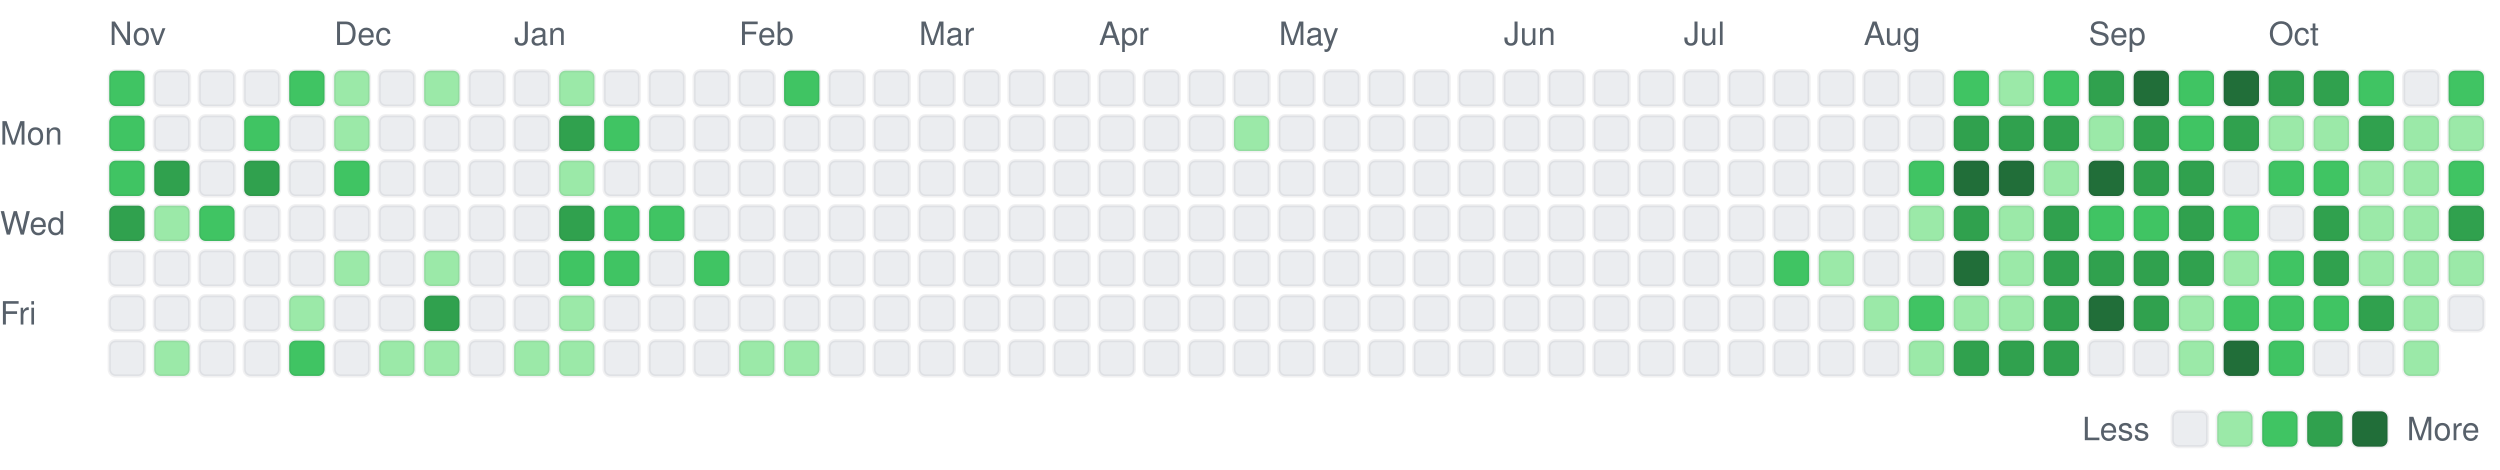
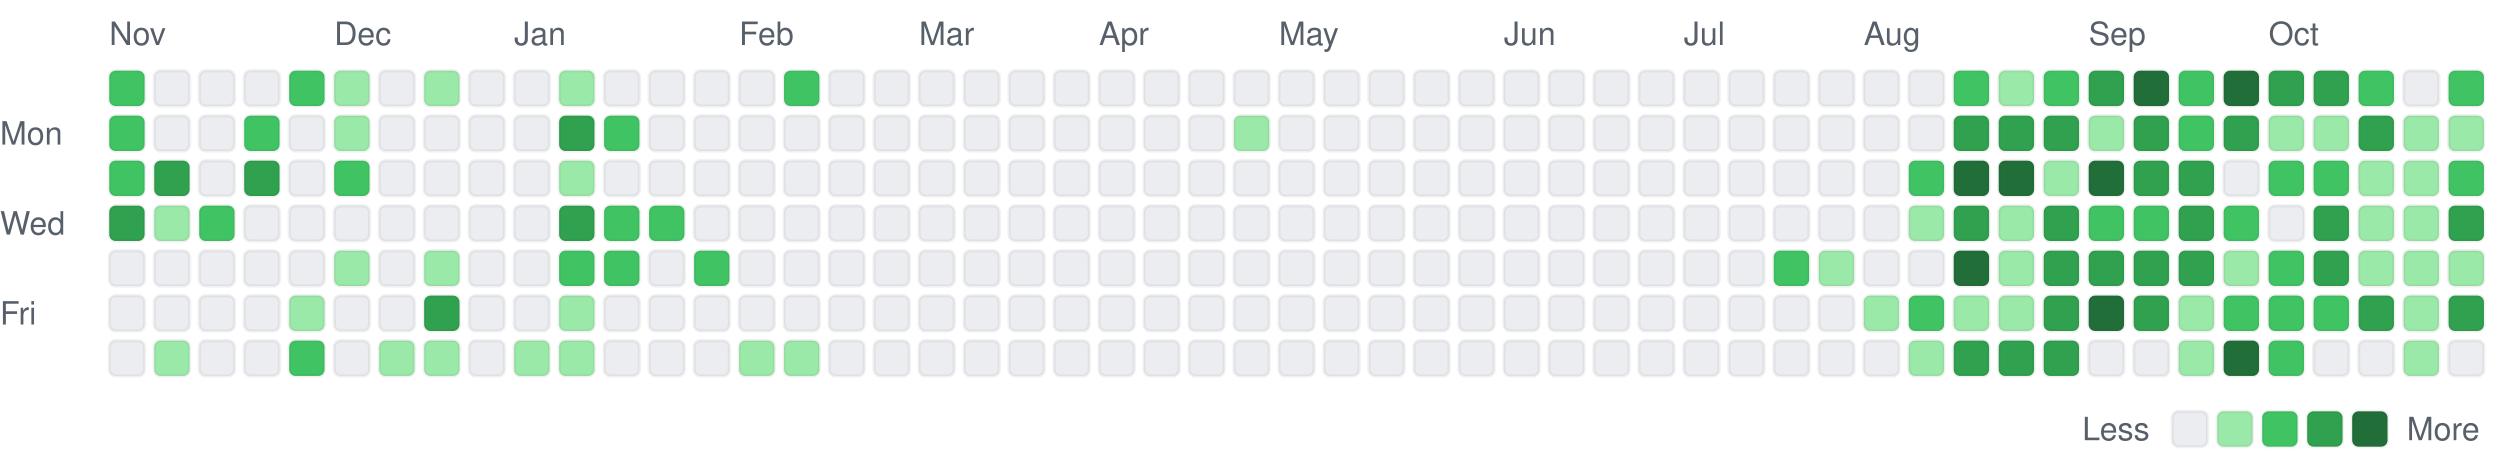
<svg xmlns="http://www.w3.org/2000/svg" width="778" height="146" viewBox="0 0 778 146" role="img" aria-label="LeetCode submissions per day, last 53 weeks">
  <style>text{font:10px -apple-system, Segoe UI, Helvetica, Arial, sans-serif;fill:#57606a}rect{rx:2px;ry:2px;stroke:rgba(27,31,35,.06);stroke-width:1px}.l0{fill:#ebedf0}.l1{fill:#9be9a8}.l2{fill:#40c463}.l3{fill:#30a14e}.l4{fill:#216e39}@media (prefers-color-scheme:dark){text{fill:#8b949e}rect{stroke:rgba(255,255,255,.05)}.l0{fill:#161b22}.l1{fill:#0e4429}.l2{fill:#006d32}.l3{fill:#26a641}.l4{fill:#39d353}}</style>
  <text x="34" y="14">Nov</text>
  <rect class="l2" x="34" y="22" width="11" height="11" />
  <rect class="l2" x="34" y="36" width="11" height="11" />
  <rect class="l2" x="34" y="50" width="11" height="11" />
  <rect class="l3" x="34" y="64" width="11" height="11" />
  <rect class="l0" x="34" y="78" width="11" height="11" />
  <rect class="l0" x="34" y="92" width="11" height="11" />
  <rect class="l0" x="34" y="106" width="11" height="11" />
  <rect class="l0" x="48" y="22" width="11" height="11" />
  <rect class="l0" x="48" y="36" width="11" height="11" />
  <rect class="l3" x="48" y="50" width="11" height="11" />
  <rect class="l1" x="48" y="64" width="11" height="11" />
  <rect class="l0" x="48" y="78" width="11" height="11" />
  <rect class="l0" x="48" y="92" width="11" height="11" />
  <rect class="l1" x="48" y="106" width="11" height="11" />
  <rect class="l0" x="62" y="22" width="11" height="11" />
  <rect class="l0" x="62" y="36" width="11" height="11" />
  <rect class="l0" x="62" y="50" width="11" height="11" />
  <rect class="l2" x="62" y="64" width="11" height="11" />
  <rect class="l0" x="62" y="78" width="11" height="11" />
  <rect class="l0" x="62" y="92" width="11" height="11" />
  <rect class="l0" x="62" y="106" width="11" height="11" />
  <rect class="l0" x="76" y="22" width="11" height="11" />
  <rect class="l2" x="76" y="36" width="11" height="11" />
  <rect class="l3" x="76" y="50" width="11" height="11" />
  <rect class="l0" x="76" y="64" width="11" height="11" />
  <rect class="l0" x="76" y="78" width="11" height="11" />
  <rect class="l0" x="76" y="92" width="11" height="11" />
  <rect class="l0" x="76" y="106" width="11" height="11" />
  <rect class="l2" x="90" y="22" width="11" height="11" />
  <rect class="l0" x="90" y="36" width="11" height="11" />
  <rect class="l0" x="90" y="50" width="11" height="11" />
  <rect class="l0" x="90" y="64" width="11" height="11" />
  <rect class="l0" x="90" y="78" width="11" height="11" />
  <rect class="l1" x="90" y="92" width="11" height="11" />
  <rect class="l2" x="90" y="106" width="11" height="11" />
  <text x="104" y="14">Dec</text>
  <rect class="l1" x="104" y="22" width="11" height="11" />
  <rect class="l1" x="104" y="36" width="11" height="11" />
  <rect class="l2" x="104" y="50" width="11" height="11" />
  <rect class="l0" x="104" y="64" width="11" height="11" />
  <rect class="l1" x="104" y="78" width="11" height="11" />
  <rect class="l0" x="104" y="92" width="11" height="11" />
  <rect class="l0" x="104" y="106" width="11" height="11" />
  <rect class="l0" x="118" y="22" width="11" height="11" />
  <rect class="l0" x="118" y="36" width="11" height="11" />
  <rect class="l0" x="118" y="50" width="11" height="11" />
  <rect class="l0" x="118" y="64" width="11" height="11" />
  <rect class="l0" x="118" y="78" width="11" height="11" />
  <rect class="l0" x="118" y="92" width="11" height="11" />
  <rect class="l1" x="118" y="106" width="11" height="11" />
  <rect class="l1" x="132" y="22" width="11" height="11" />
  <rect class="l0" x="132" y="36" width="11" height="11" />
  <rect class="l0" x="132" y="50" width="11" height="11" />
  <rect class="l0" x="132" y="64" width="11" height="11" />
  <rect class="l1" x="132" y="78" width="11" height="11" />
  <rect class="l3" x="132" y="92" width="11" height="11" />
  <rect class="l1" x="132" y="106" width="11" height="11" />
  <rect class="l0" x="146" y="22" width="11" height="11" />
  <rect class="l0" x="146" y="36" width="11" height="11" />
  <rect class="l0" x="146" y="50" width="11" height="11" />
  <rect class="l0" x="146" y="64" width="11" height="11" />
  <rect class="l0" x="146" y="78" width="11" height="11" />
  <rect class="l0" x="146" y="92" width="11" height="11" />
  <rect class="l0" x="146" y="106" width="11" height="11" />
  <text x="160" y="14">Jan</text>
  <rect class="l0" x="160" y="22" width="11" height="11" />
  <rect class="l0" x="160" y="36" width="11" height="11" />
  <rect class="l0" x="160" y="50" width="11" height="11" />
  <rect class="l0" x="160" y="64" width="11" height="11" />
  <rect class="l0" x="160" y="78" width="11" height="11" />
  <rect class="l0" x="160" y="92" width="11" height="11" />
  <rect class="l1" x="160" y="106" width="11" height="11" />
  <rect class="l1" x="174" y="22" width="11" height="11" />
  <rect class="l3" x="174" y="36" width="11" height="11" />
  <rect class="l1" x="174" y="50" width="11" height="11" />
  <rect class="l3" x="174" y="64" width="11" height="11" />
  <rect class="l2" x="174" y="78" width="11" height="11" />
  <rect class="l1" x="174" y="92" width="11" height="11" />
  <rect class="l1" x="174" y="106" width="11" height="11" />
  <rect class="l0" x="188" y="22" width="11" height="11" />
  <rect class="l2" x="188" y="36" width="11" height="11" />
  <rect class="l0" x="188" y="50" width="11" height="11" />
  <rect class="l2" x="188" y="64" width="11" height="11" />
  <rect class="l2" x="188" y="78" width="11" height="11" />
  <rect class="l0" x="188" y="92" width="11" height="11" />
  <rect class="l0" x="188" y="106" width="11" height="11" />
  <rect class="l0" x="202" y="22" width="11" height="11" />
  <rect class="l0" x="202" y="36" width="11" height="11" />
  <rect class="l0" x="202" y="50" width="11" height="11" />
  <rect class="l2" x="202" y="64" width="11" height="11" />
  <rect class="l0" x="202" y="78" width="11" height="11" />
  <rect class="l0" x="202" y="92" width="11" height="11" />
  <rect class="l0" x="202" y="106" width="11" height="11" />
  <rect class="l0" x="216" y="22" width="11" height="11" />
  <rect class="l0" x="216" y="36" width="11" height="11" />
  <rect class="l0" x="216" y="50" width="11" height="11" />
  <rect class="l0" x="216" y="64" width="11" height="11" />
  <rect class="l2" x="216" y="78" width="11" height="11" />
  <rect class="l0" x="216" y="92" width="11" height="11" />
  <rect class="l0" x="216" y="106" width="11" height="11" />
  <text x="230" y="14">Feb</text>
  <rect class="l0" x="230" y="22" width="11" height="11" />
  <rect class="l0" x="230" y="36" width="11" height="11" />
  <rect class="l0" x="230" y="50" width="11" height="11" />
  <rect class="l0" x="230" y="64" width="11" height="11" />
  <rect class="l0" x="230" y="78" width="11" height="11" />
  <rect class="l0" x="230" y="92" width="11" height="11" />
  <rect class="l1" x="230" y="106" width="11" height="11" />
  <rect class="l2" x="244" y="22" width="11" height="11" />
  <rect class="l0" x="244" y="36" width="11" height="11" />
  <rect class="l0" x="244" y="50" width="11" height="11" />
  <rect class="l0" x="244" y="64" width="11" height="11" />
  <rect class="l0" x="244" y="78" width="11" height="11" />
  <rect class="l0" x="244" y="92" width="11" height="11" />
  <rect class="l1" x="244" y="106" width="11" height="11" />
  <rect class="l0" x="258" y="22" width="11" height="11" />
  <rect class="l0" x="258" y="36" width="11" height="11" />
  <rect class="l0" x="258" y="50" width="11" height="11" />
  <rect class="l0" x="258" y="64" width="11" height="11" />
  <rect class="l0" x="258" y="78" width="11" height="11" />
  <rect class="l0" x="258" y="92" width="11" height="11" />
  <rect class="l0" x="258" y="106" width="11" height="11" />
  <rect class="l0" x="272" y="22" width="11" height="11" />
  <rect class="l0" x="272" y="36" width="11" height="11" />
  <rect class="l0" x="272" y="50" width="11" height="11" />
  <rect class="l0" x="272" y="64" width="11" height="11" />
  <rect class="l0" x="272" y="78" width="11" height="11" />
  <rect class="l0" x="272" y="92" width="11" height="11" />
  <rect class="l0" x="272" y="106" width="11" height="11" />
  <text x="286" y="14">Mar</text>
  <rect class="l0" x="286" y="22" width="11" height="11" />
  <rect class="l0" x="286" y="36" width="11" height="11" />
  <rect class="l0" x="286" y="50" width="11" height="11" />
  <rect class="l0" x="286" y="64" width="11" height="11" />
  <rect class="l0" x="286" y="78" width="11" height="11" />
  <rect class="l0" x="286" y="92" width="11" height="11" />
  <rect class="l0" x="286" y="106" width="11" height="11" />
  <rect class="l0" x="300" y="22" width="11" height="11" />
  <rect class="l0" x="300" y="36" width="11" height="11" />
  <rect class="l0" x="300" y="50" width="11" height="11" />
  <rect class="l0" x="300" y="64" width="11" height="11" />
  <rect class="l0" x="300" y="78" width="11" height="11" />
  <rect class="l0" x="300" y="92" width="11" height="11" />
  <rect class="l0" x="300" y="106" width="11" height="11" />
  <rect class="l0" x="314" y="22" width="11" height="11" />
  <rect class="l0" x="314" y="36" width="11" height="11" />
  <rect class="l0" x="314" y="50" width="11" height="11" />
  <rect class="l0" x="314" y="64" width="11" height="11" />
  <rect class="l0" x="314" y="78" width="11" height="11" />
  <rect class="l0" x="314" y="92" width="11" height="11" />
  <rect class="l0" x="314" y="106" width="11" height="11" />
  <rect class="l0" x="328" y="22" width="11" height="11" />
  <rect class="l0" x="328" y="36" width="11" height="11" />
  <rect class="l0" x="328" y="50" width="11" height="11" />
  <rect class="l0" x="328" y="64" width="11" height="11" />
  <rect class="l0" x="328" y="78" width="11" height="11" />
  <rect class="l0" x="328" y="92" width="11" height="11" />
  <rect class="l0" x="328" y="106" width="11" height="11" />
  <text x="342" y="14">Apr</text>
  <rect class="l0" x="342" y="22" width="11" height="11" />
  <rect class="l0" x="342" y="36" width="11" height="11" />
  <rect class="l0" x="342" y="50" width="11" height="11" />
  <rect class="l0" x="342" y="64" width="11" height="11" />
  <rect class="l0" x="342" y="78" width="11" height="11" />
  <rect class="l0" x="342" y="92" width="11" height="11" />
  <rect class="l0" x="342" y="106" width="11" height="11" />
  <rect class="l0" x="356" y="22" width="11" height="11" />
  <rect class="l0" x="356" y="36" width="11" height="11" />
  <rect class="l0" x="356" y="50" width="11" height="11" />
  <rect class="l0" x="356" y="64" width="11" height="11" />
  <rect class="l0" x="356" y="78" width="11" height="11" />
  <rect class="l0" x="356" y="92" width="11" height="11" />
  <rect class="l0" x="356" y="106" width="11" height="11" />
  <rect class="l0" x="370" y="22" width="11" height="11" />
  <rect class="l0" x="370" y="36" width="11" height="11" />
  <rect class="l0" x="370" y="50" width="11" height="11" />
  <rect class="l0" x="370" y="64" width="11" height="11" />
  <rect class="l0" x="370" y="78" width="11" height="11" />
  <rect class="l0" x="370" y="92" width="11" height="11" />
  <rect class="l0" x="370" y="106" width="11" height="11" />
  <rect class="l0" x="384" y="22" width="11" height="11" />
  <rect class="l1" x="384" y="36" width="11" height="11" />
  <rect class="l0" x="384" y="50" width="11" height="11" />
  <rect class="l0" x="384" y="64" width="11" height="11" />
  <rect class="l0" x="384" y="78" width="11" height="11" />
  <rect class="l0" x="384" y="92" width="11" height="11" />
  <rect class="l0" x="384" y="106" width="11" height="11" />
  <text x="398" y="14">May</text>
  <rect class="l0" x="398" y="22" width="11" height="11" />
  <rect class="l0" x="398" y="36" width="11" height="11" />
  <rect class="l0" x="398" y="50" width="11" height="11" />
  <rect class="l0" x="398" y="64" width="11" height="11" />
  <rect class="l0" x="398" y="78" width="11" height="11" />
  <rect class="l0" x="398" y="92" width="11" height="11" />
  <rect class="l0" x="398" y="106" width="11" height="11" />
  <rect class="l0" x="412" y="22" width="11" height="11" />
  <rect class="l0" x="412" y="36" width="11" height="11" />
  <rect class="l0" x="412" y="50" width="11" height="11" />
  <rect class="l0" x="412" y="64" width="11" height="11" />
  <rect class="l0" x="412" y="78" width="11" height="11" />
  <rect class="l0" x="412" y="92" width="11" height="11" />
  <rect class="l0" x="412" y="106" width="11" height="11" />
  <rect class="l0" x="426" y="22" width="11" height="11" />
  <rect class="l0" x="426" y="36" width="11" height="11" />
  <rect class="l0" x="426" y="50" width="11" height="11" />
  <rect class="l0" x="426" y="64" width="11" height="11" />
  <rect class="l0" x="426" y="78" width="11" height="11" />
  <rect class="l0" x="426" y="92" width="11" height="11" />
  <rect class="l0" x="426" y="106" width="11" height="11" />
  <rect class="l0" x="440" y="22" width="11" height="11" />
  <rect class="l0" x="440" y="36" width="11" height="11" />
  <rect class="l0" x="440" y="50" width="11" height="11" />
  <rect class="l0" x="440" y="64" width="11" height="11" />
  <rect class="l0" x="440" y="78" width="11" height="11" />
  <rect class="l0" x="440" y="92" width="11" height="11" />
  <rect class="l0" x="440" y="106" width="11" height="11" />
  <rect class="l0" x="454" y="22" width="11" height="11" />
  <rect class="l0" x="454" y="36" width="11" height="11" />
  <rect class="l0" x="454" y="50" width="11" height="11" />
  <rect class="l0" x="454" y="64" width="11" height="11" />
  <rect class="l0" x="454" y="78" width="11" height="11" />
  <rect class="l0" x="454" y="92" width="11" height="11" />
  <rect class="l0" x="454" y="106" width="11" height="11" />
  <text x="468" y="14">Jun</text>
  <rect class="l0" x="468" y="22" width="11" height="11" />
  <rect class="l0" x="468" y="36" width="11" height="11" />
  <rect class="l0" x="468" y="50" width="11" height="11" />
  <rect class="l0" x="468" y="64" width="11" height="11" />
  <rect class="l0" x="468" y="78" width="11" height="11" />
  <rect class="l0" x="468" y="92" width="11" height="11" />
  <rect class="l0" x="468" y="106" width="11" height="11" />
  <rect class="l0" x="482" y="22" width="11" height="11" />
  <rect class="l0" x="482" y="36" width="11" height="11" />
  <rect class="l0" x="482" y="50" width="11" height="11" />
  <rect class="l0" x="482" y="64" width="11" height="11" />
  <rect class="l0" x="482" y="78" width="11" height="11" />
  <rect class="l0" x="482" y="92" width="11" height="11" />
  <rect class="l0" x="482" y="106" width="11" height="11" />
  <rect class="l0" x="496" y="22" width="11" height="11" />
  <rect class="l0" x="496" y="36" width="11" height="11" />
  <rect class="l0" x="496" y="50" width="11" height="11" />
  <rect class="l0" x="496" y="64" width="11" height="11" />
  <rect class="l0" x="496" y="78" width="11" height="11" />
  <rect class="l0" x="496" y="92" width="11" height="11" />
  <rect class="l0" x="496" y="106" width="11" height="11" />
  <rect class="l0" x="510" y="22" width="11" height="11" />
  <rect class="l0" x="510" y="36" width="11" height="11" />
  <rect class="l0" x="510" y="50" width="11" height="11" />
  <rect class="l0" x="510" y="64" width="11" height="11" />
  <rect class="l0" x="510" y="78" width="11" height="11" />
  <rect class="l0" x="510" y="92" width="11" height="11" />
  <rect class="l0" x="510" y="106" width="11" height="11" />
  <text x="524" y="14">Jul</text>
  <rect class="l0" x="524" y="22" width="11" height="11" />
  <rect class="l0" x="524" y="36" width="11" height="11" />
  <rect class="l0" x="524" y="50" width="11" height="11" />
  <rect class="l0" x="524" y="64" width="11" height="11" />
  <rect class="l0" x="524" y="78" width="11" height="11" />
  <rect class="l0" x="524" y="92" width="11" height="11" />
  <rect class="l0" x="524" y="106" width="11" height="11" />
  <rect class="l0" x="538" y="22" width="11" height="11" />
  <rect class="l0" x="538" y="36" width="11" height="11" />
  <rect class="l0" x="538" y="50" width="11" height="11" />
  <rect class="l0" x="538" y="64" width="11" height="11" />
  <rect class="l0" x="538" y="78" width="11" height="11" />
  <rect class="l0" x="538" y="92" width="11" height="11" />
  <rect class="l0" x="538" y="106" width="11" height="11" />
  <rect class="l0" x="552" y="22" width="11" height="11" />
  <rect class="l0" x="552" y="36" width="11" height="11" />
  <rect class="l0" x="552" y="50" width="11" height="11" />
  <rect class="l0" x="552" y="64" width="11" height="11" />
  <rect class="l2" x="552" y="78" width="11" height="11" />
  <rect class="l0" x="552" y="92" width="11" height="11" />
  <rect class="l0" x="552" y="106" width="11" height="11" />
  <rect class="l0" x="566" y="22" width="11" height="11" />
  <rect class="l0" x="566" y="36" width="11" height="11" />
  <rect class="l0" x="566" y="50" width="11" height="11" />
  <rect class="l0" x="566" y="64" width="11" height="11" />
  <rect class="l1" x="566" y="78" width="11" height="11" />
  <rect class="l0" x="566" y="92" width="11" height="11" />
  <rect class="l0" x="566" y="106" width="11" height="11" />
  <text x="580" y="14">Aug</text>
  <rect class="l0" x="580" y="22" width="11" height="11" />
  <rect class="l0" x="580" y="36" width="11" height="11" />
  <rect class="l0" x="580" y="50" width="11" height="11" />
  <rect class="l0" x="580" y="64" width="11" height="11" />
  <rect class="l0" x="580" y="78" width="11" height="11" />
  <rect class="l1" x="580" y="92" width="11" height="11" />
  <rect class="l0" x="580" y="106" width="11" height="11" />
  <rect class="l0" x="594" y="22" width="11" height="11" />
  <rect class="l0" x="594" y="36" width="11" height="11" />
  <rect class="l2" x="594" y="50" width="11" height="11" />
  <rect class="l1" x="594" y="64" width="11" height="11" />
  <rect class="l0" x="594" y="78" width="11" height="11" />
  <rect class="l2" x="594" y="92" width="11" height="11" />
  <rect class="l1" x="594" y="106" width="11" height="11" />
  <rect class="l2" x="608" y="22" width="11" height="11" />
  <rect class="l3" x="608" y="36" width="11" height="11" />
  <rect class="l4" x="608" y="50" width="11" height="11" />
  <rect class="l3" x="608" y="64" width="11" height="11" />
  <rect class="l4" x="608" y="78" width="11" height="11" />
  <rect class="l1" x="608" y="92" width="11" height="11" />
  <rect class="l3" x="608" y="106" width="11" height="11" />
  <rect class="l1" x="622" y="22" width="11" height="11" />
  <rect class="l3" x="622" y="36" width="11" height="11" />
  <rect class="l4" x="622" y="50" width="11" height="11" />
  <rect class="l1" x="622" y="64" width="11" height="11" />
  <rect class="l1" x="622" y="78" width="11" height="11" />
  <rect class="l1" x="622" y="92" width="11" height="11" />
  <rect class="l3" x="622" y="106" width="11" height="11" />
  <rect class="l2" x="636" y="22" width="11" height="11" />
  <rect class="l3" x="636" y="36" width="11" height="11" />
  <rect class="l1" x="636" y="50" width="11" height="11" />
  <rect class="l3" x="636" y="64" width="11" height="11" />
  <rect class="l3" x="636" y="78" width="11" height="11" />
  <rect class="l3" x="636" y="92" width="11" height="11" />
  <rect class="l3" x="636" y="106" width="11" height="11" />
  <text x="650" y="14">Sep</text>
  <rect class="l3" x="650" y="22" width="11" height="11" />
  <rect class="l1" x="650" y="36" width="11" height="11" />
  <rect class="l4" x="650" y="50" width="11" height="11" />
  <rect class="l2" x="650" y="64" width="11" height="11" />
  <rect class="l3" x="650" y="78" width="11" height="11" />
  <rect class="l4" x="650" y="92" width="11" height="11" />
  <rect class="l0" x="650" y="106" width="11" height="11" />
  <rect class="l4" x="664" y="22" width="11" height="11" />
  <rect class="l3" x="664" y="36" width="11" height="11" />
  <rect class="l3" x="664" y="50" width="11" height="11" />
  <rect class="l2" x="664" y="64" width="11" height="11" />
  <rect class="l3" x="664" y="78" width="11" height="11" />
  <rect class="l3" x="664" y="92" width="11" height="11" />
  <rect class="l0" x="664" y="106" width="11" height="11" />
  <rect class="l2" x="678" y="22" width="11" height="11" />
  <rect class="l2" x="678" y="36" width="11" height="11" />
  <rect class="l3" x="678" y="50" width="11" height="11" />
  <rect class="l3" x="678" y="64" width="11" height="11" />
  <rect class="l3" x="678" y="78" width="11" height="11" />
  <rect class="l1" x="678" y="92" width="11" height="11" />
  <rect class="l1" x="678" y="106" width="11" height="11" />
  <rect class="l4" x="692" y="22" width="11" height="11" />
  <rect class="l3" x="692" y="36" width="11" height="11" />
  <rect class="l0" x="692" y="50" width="11" height="11" />
  <rect class="l2" x="692" y="64" width="11" height="11" />
  <rect class="l1" x="692" y="78" width="11" height="11" />
  <rect class="l2" x="692" y="92" width="11" height="11" />
  <rect class="l4" x="692" y="106" width="11" height="11" />
  <text x="706" y="14">Oct</text>
  <rect class="l3" x="706" y="22" width="11" height="11" />
  <rect class="l1" x="706" y="36" width="11" height="11" />
  <rect class="l2" x="706" y="50" width="11" height="11" />
  <rect class="l0" x="706" y="64" width="11" height="11" />
  <rect class="l2" x="706" y="78" width="11" height="11" />
  <rect class="l2" x="706" y="92" width="11" height="11" />
  <rect class="l2" x="706" y="106" width="11" height="11" />
  <rect class="l3" x="720" y="22" width="11" height="11" />
  <rect class="l1" x="720" y="36" width="11" height="11" />
  <rect class="l2" x="720" y="50" width="11" height="11" />
  <rect class="l3" x="720" y="64" width="11" height="11" />
  <rect class="l3" x="720" y="78" width="11" height="11" />
  <rect class="l2" x="720" y="92" width="11" height="11" />
  <rect class="l0" x="720" y="106" width="11" height="11" />
  <rect class="l2" x="734" y="22" width="11" height="11" />
  <rect class="l3" x="734" y="36" width="11" height="11" />
  <rect class="l1" x="734" y="50" width="11" height="11" />
  <rect class="l1" x="734" y="64" width="11" height="11" />
  <rect class="l1" x="734" y="78" width="11" height="11" />
  <rect class="l3" x="734" y="92" width="11" height="11" />
  <rect class="l0" x="734" y="106" width="11" height="11" />
  <rect class="l0" x="748" y="22" width="11" height="11" />
  <rect class="l1" x="748" y="36" width="11" height="11" />
  <rect class="l1" x="748" y="50" width="11" height="11" />
  <rect class="l1" x="748" y="64" width="11" height="11" />
  <rect class="l1" x="748" y="78" width="11" height="11" />
  <rect class="l1" x="748" y="92" width="11" height="11" />
  <rect class="l1" x="748" y="106" width="11" height="11" />
  <rect class="l2" x="762" y="22" width="11" height="11" />
  <rect class="l1" x="762" y="36" width="11" height="11" />
  <rect class="l2" x="762" y="50" width="11" height="11" />
  <rect class="l3" x="762" y="64" width="11" height="11" />
  <rect class="l1" x="762" y="78" width="11" height="11" />
-   <rect class="l0" x="762" y="92" width="11" height="11" />
+   <rect class="l3" x="762" y="92" width="11" height="11" />
+   <rect class="l0" x="762" y="106" width="11" height="11" />
  <text x="0" y="45">Mon</text>
  <text x="0" y="73">Wed</text>
  <text x="0" y="101">Fri</text>
  <text x="648" y="137">Less</text>
  <rect class="l0" x="676" y="128" width="11" height="11" />
  <rect class="l1" x="690" y="128" width="11" height="11" />
  <rect class="l2" x="704" y="128" width="11" height="11" />
  <rect class="l3" x="718" y="128" width="11" height="11" />
  <rect class="l4" x="732" y="128" width="11" height="11" />
  <text x="749" y="137">More</text>
</svg>
